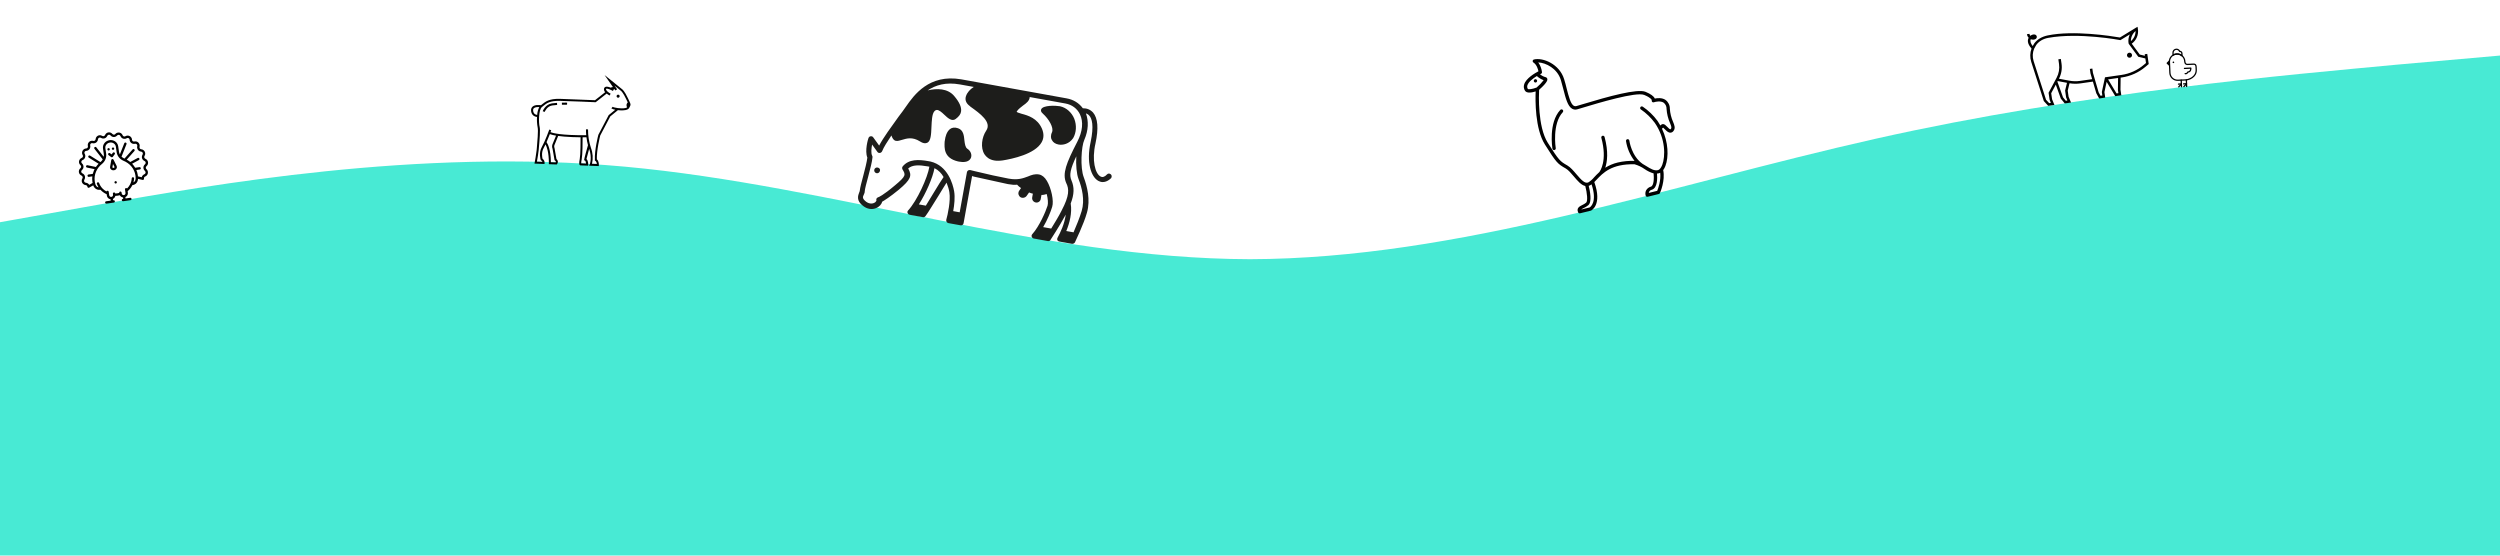
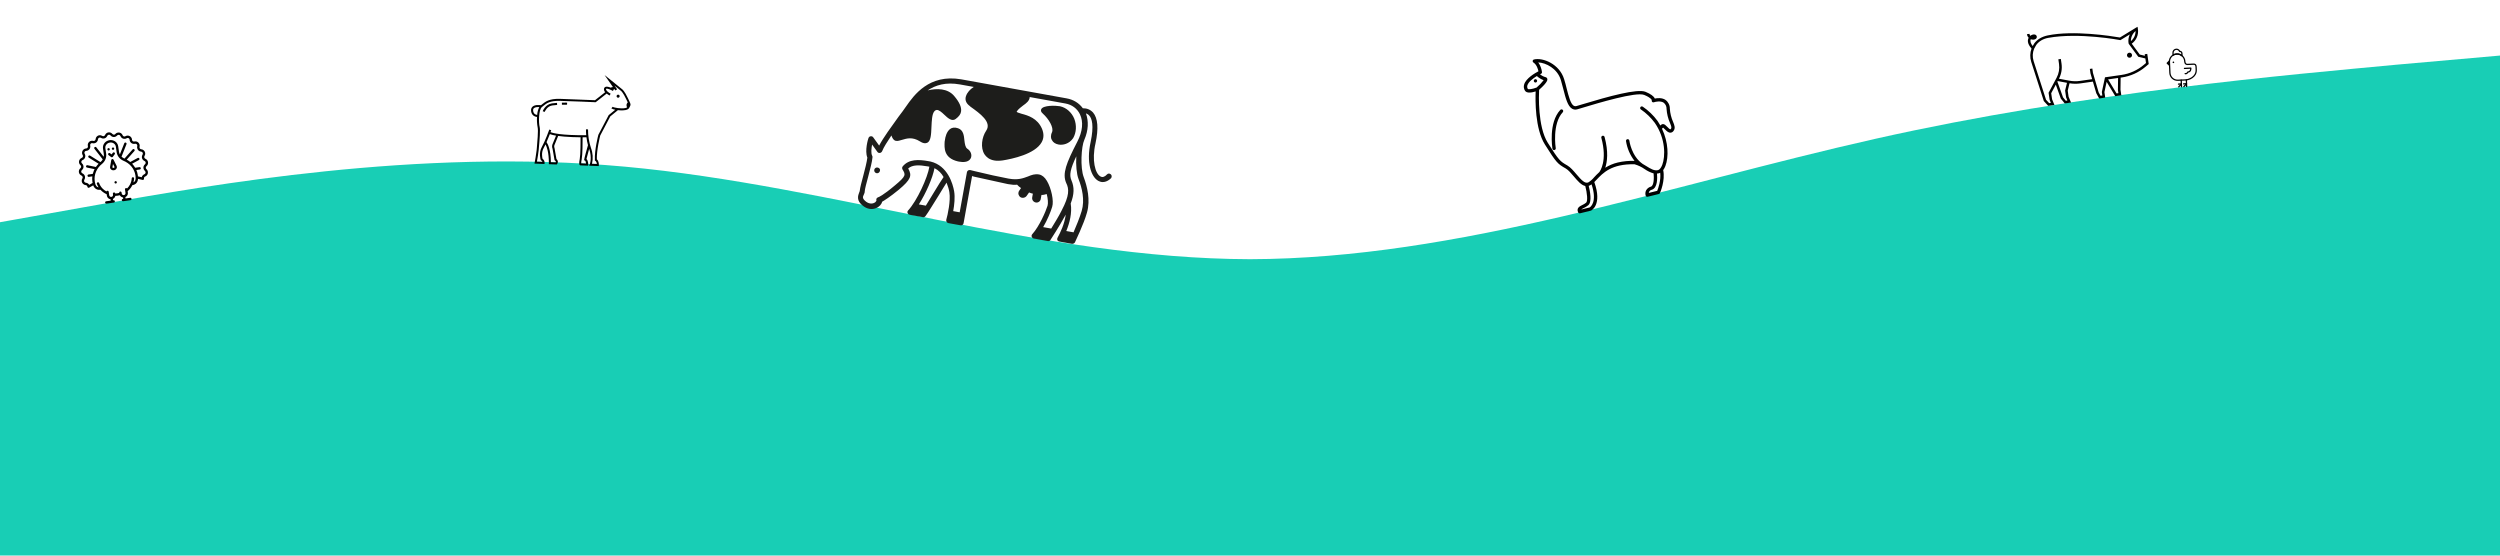
<svg xmlns="http://www.w3.org/2000/svg" style="background: white;" width="100%" height="100%" viewBox="0 0 1440 320" fill-rule="evenodd" stroke-miterlimit="10">
  <style>.B{fill-rule:nonzero}.C{stroke-linejoin:round}</style>
  <g class="B">
-     <path d="M0 128l60-10.7C120 107 240 85 360 96s240 53 360 53.3C840 149 960 107 1080 80s240-37 300-42.7l60-5.3v288H0V128z" fill="#48ead4" />
+     <path d="M0 128l60-10.7C120 107 240 85 360 96s240 53 360 53.3C840 149 960 107 1080 80s240-37 300-42.7l60-5.3v288H0V128z" fill="#18CEB5" />
    <path d="M639.804 100.4c-.665-.582-1.587-.595-2.17.07-1.34 1.453-2.643 1.834-3.756 1.17-3.095-1.638-5.085-9.395-2.885-19.016 1.862-8.603 1.394-14.544-1.404-17.823-1.548-1.667-3.557-2.492-5.877-2.45-2.228-3.022-5.418-4.986-9.3-5.686l-.298-.054-60.447-10.918c-18.534-3.194-27.23 9.107-31.807 15.678-1.246 1.778-2.695 3.828-4.293 5.85-4.117 5.73-8.817 12.125-11.172 16.63l-3.45-4.785c-.367-.528-.964-.636-1.44-.568-.624.042-1.003.436-1.26 1.006-.284.72-2.244 7.3-.652 11.287-.31 2.564-1.362 6.69-2.335 10.367s-1.864 6.907-2.038 8.725c-.027.15-.108.597-.338 1.017-.595 1.588-1.934 4.737 2.437 7.838 1.086.813 2.227 1.327 3.42 1.543 2.835.512 5.072-.78 6.2-1.96.583-.665 1.016-1.357 1.15-2.104 1.383-.83 4.324-2.61 9.57-6.902 7.088-5.964 7.79-8.148 5.453-12.27 2.398-2.186 6.387-2.082 11.312-1.193l.896.162c-.957 6.146-7.1 19.678-12.262 25.22-.38.394-.487.99-.27 1.492s.61.88 1.208.99l7.612 1.375c.597.108 1.1-.1 1.505-.653 1.83-2.444 4.74-7.466 7.746-12.164 1.556-2.647 3.263-5.267 4.36-7.072.844 2.156 1.416 4.108 1.62 5.533.806 4.923-.975 13.078-1.786 15.86-.08.447-.012.922.232 1.275s.666.582.964.636l7.015 1.267c.896.162 1.6-.327 1.762-1.223l4.907-27.164.868.31 19.567 4.305.447.08c1.94.35 3.61.498 5.033.292.64.732 1.304 1.315 2.268 1.95l-1.043 1.507c-.406.543-.54 1.3-.5 1.914.2.65.53 1.328 1.073 1.735 1.086.812 2.836.512 3.65-.574l1.45-2.05c.72.284 1.438.568 2.185.703l-.378 2.09c-.108.597-.04 1.072.18 1.573.34.678 1.005 1.26 1.9 1.423a2.48 2.48 0 0 0 2.874-2.256l.377-2.09c1.072.04 2.048-.247 3.024-.533.736 2.753.875 5.398.483 6.715-1.095 3.5-4.775 11.93-8.826 16.438-.38.394-.487.99-.27 1.492s.61.88 1.208.99l8.06 1.456c.597.108 1.248-.083 1.505-.653.027-.15 4.862-7.3 8.8-14.593-.645 5.278-3.108 10.38-4.72 13.327-.23.42-.31.868-.094 1.37s.64.732 1.087.812l7.313 1.32c.597.108 1.275-.232 1.68-.775.284-.72 5.156-10.628 6.966-17.236 2.094-7.328.105-15.085-1.868-20.373-2.096-5.465-1.432-17.674.34-21.515 2.368-5.43 2.565-10.788.905-15.25.72.284 1.29.54 1.928 1.273 1.548 1.667 2.814 5.748.8 15.246-2.577 11.7.227 20.077 4.435 22.378.57.257 1.14.515 1.588.595 1.94.35 3.92-.37 5.8-2.2.433-.693.446-1.615-.22-2.198zm-101.702 10.143l-4.82 7.915-4.03-.728c4.076-6.354 8.013-15.352 9.01-20.874 2.402 1.204 4.073 3.047 5.242 5.108-1.246 1.778-3.21 4.968-5.403 8.58zm73.443 10.645c-1.922 3.814-4.292 7.548-6.052 10.466l-4.627-.835c2.45-4.18 4.385-8.918 5.196-11.7 1.067-3.352-.528-10.73-3.016-14.878-1.29-2.236-2.92-3.455-4.562-3.752-2.388-.43-4.368.3-6.374 1.16-2.807 1.035-5.8 2.19-11.014 1.248l-.448-.08c-4.627-.836-12.185-2.51-19.417-4.278l-2.36-.58c-.448-.08-.923-.013-1.275.232s-.583.665-.636.964l-4.18 23.134-3.73-.674c.647-3.582 1.13-7.965.53-11.464-.765-4.3-3.666-14.687-13.558-17.1l-1.194-.216c-5.672-1.024-11.33-1.275-14.878 3.015-.406.543-.365 1.167-.147 1.67 1.903 3.118 2.242 3.796-4.3 9.243-6.91 5.84-9.57 6.903-9.718 6.876-.827.313-1.26 1.005-.948 1.832-.027.15-.257.57-.636.964-1.437 1.128-3.43 1.076-5.21-.17-2.444-1.83-2.106-2.847-1.39-4.258.257-.57.514-1.14.5-1.914.12-1.52 1.01-4.75 1.957-8.277 1.053-4.125 2.3-8.522 2.497-11.262.053-.3-.042-.624-.164-.8-.802-1.532-.466-4.246-.062-6.485l3.084 4.256c.367.53.815.6 1.44.57.475-.07 1.003-.436 1.26-1.006.88-2.307 2.992-5.47 5.335-9.054.503 1.478 1.115 2.36 1.807 2.792.272.203.57.257.87.31 1.044.19 2.197-.22 3.5-.6 2.604-.762 5.885-1.865 10.31.938 1.656 1.07 3 1.312 4.18.755 2.033-1.02 2.233-4.683 2.4-8.97.173-3.513.277-7.502 1.645-9.104.406-.543.908-.76 1.383-.83 1.247-.083 2.85 1.285 4.425 2.803 1.97 1.897 4.36 4.024 6.5 2.407 1.965-1.495 2.98-2.852 3.128-4.52.255-2.266-.928-5.1-3.85-8.556-3.776-4.69-10.26-4.627-15.414-3.4 4.554-3.03 10.44-4.896 18.648-3.413l7.91 1.43c-2.088 1.318-3.808 3.165-4.51 5.35s.167 4.19 2.217 5.64l.394.38c5.458 3.914 12.423 8.87 9.064 13.812-2.518 3.707-3.474 9.853-.933 13.703.978 1.41 2.554 2.927 5.54 3.466 1.343.243 3.04.24 4.937-.033 5.398-.874 18.527-3.59 22.385-10.444 1.354-2.376 1.364-4.994.18-7.828-2.612-6.02-8.026-7.614-11.704-8.587-1.167-.365-2.632-.783-2.877-1.136 0 0 .027-.15.23-.42.84-1.235 2.25-2.213 3.5-3.22 1.762-1.223 3.727-2.717 3.806-4.86l20.597 3.72c3.73.674 6.718 2.908 8.296 6.122 2.134 4.392 1.585 9.995-1.488 15.914-6.402 12.406-8.7 18.3-6.43 23.652 1.82 3.565 1.894 7.43-2.56 15.874zm9.72-17.972c1.904 4.814 3.703 11.92 1.77 18.352-1.15 3.8-3.1 8.686-4.68 12.255l-4.18-.754c1.908-4.588 3.407-10.328 2.56-15.875 2.043-5.334 2.147-9.322.405-13.335-1.305-3-.685-6.443 2.806-13.827-.293 5.033.16 10.2 1.318 13.184zm-115.762-6.73c-.896-.162-1.777.45-1.94 1.345s.45 1.776 1.345 1.938 1.777-.45 1.94-1.345c.31-.87-.3-1.75-1.345-1.938zm51.6-10.872c-1.086-.813-1.36-2.712-1.606-4.76-.26-2.82-.618-5.968-3.67-6.982-1.886-.65-3.46-.47-4.72.535-1.816 1.52-2.627 4.303-2.882 6.57l-.108.597c-.172 3.514-.626 9.442 7.65 11.4l.746.134c4.925.9 6.225-1.187 6.685-2.03.8-1.86-.018-4.164-2.095-5.464zm61.676-17.218c-1.497-3.66-4.552-6.37-8.107-7.167l-.3-.054c-2.238-.404-9.59-.654-10.646 1.776-.257.57-.27 1.492.94 2.48 3.45 3.09 6.398 8.09 5.316 10.67-1 2.13-.674 3.73-.062 4.612.68 1.356 2.064 2.223 3.855 2.546 2.388.432 6.064-.292 8.38-3.726 1.814-3.218 2.094-7.328.625-11.138z" fill="#1d1d1b" />
    <path d="M307.174 66.495c.612.5 1.36.8 2.148.867a24.17 24.17 0 0 0 .359 5.98c.452 1.715-.197 8.765-.454 11.774l-.124 1.375c-.12 1.616-1.096 7.032-1.102 7.032l-.145.708 5.793.223.022-.59a2.57 2.57 0 0 0-1.147-2.367c-.21-.792-.818-3.704.637-6.272.34-.576.7-1.305 1.053-2.07.725 1.36 1.952 4.58 1.94 10.823l-.023.588 4.545.175.185-.21a2.09 2.09 0 0 0 .471-1.514 2.17 2.17 0 0 0-.818-1.417c-.28-1.75-1.058-6.037-1.098-6.233l.004-.106-.055-.096c-.236-.647-.185-1.364.14-1.97l2-4.893c1.988.277 4.696.53 8.263.667 1.406.054 2.955.1 4.648.108.004 2.193-.01 10.022-.482 12.498s-.308 3.107-.06 3.417a.68.68 0 0 0 .502.267l4.415.17.023-.59c.017-.44-.018-2.44-1.02-3.228.2-.918.854-3.352 1.565-5.9 1.803 5.24.363 8.946.35 8.98l-.383.752 5.587.215.023-.59c.003-.094.133-2.223-1.152-3.3-.16-5.312 1.755-12.956 1.956-13.733l5.77-10.98 4.4-3.6c.51.06 1.04.105 1.558.125a12.1 12.1 0 0 0 2.955-.199c1.035-.23 1.712-.66 2.013-1.272.134-.272.248-.486.344-.665.636-1.208.534-1.465-.427-3.46l-.677-1.423c-1.884-4.034-3.143-5.02-3.258-5.1l-10.17-8.228 4.8 6.907c-.442.025-.872.15-1.258.364-1.027-.423-2.24-.77-3.03-.47-.39.14-.694.457-.817.853a2.31 2.31 0 0 0 .646 2.212l-5.868 4.62-20.233-.78c-6.256-.135-8.3 1.6-10.318 3.21l-.565.455c-.885-.134-3.475-.4-4.855.827-.627.572-.945 1.41-.853 2.255.012 1.076.47 2.1 1.265 2.826zm11.212 16.25c-.464.917-.505 1.993-.113 2.943l1.144 6.57.195.143a1.18 1.18 0 0 1 .56.747.79.79 0 0 1-.062.404l-2.803-.108c-.045-7.39-1.826-10.6-2.502-11.557.717-1.624 1.396-3.33 1.9-4.644a18.72 18.72 0 0 0 3.58.887l-1.9 4.614zm18.533 9.73c.326.1.555.9.64 1.728l-2.79-.107c.01-.77.104-1.54.283-2.29.52-2.603.533-10.468.525-12.72l2.217-.003c.188 1.533.48 3.05.875 4.544-.553 1.953-2.138 7.582-2.165 8.276l-.017.454.432.117zM312.123 61.68c.267-.208.53-.422.79-.636 1.93-1.582 3.756-3.074 9.547-2.95 6.71.14 20.286.78 20.42.787l.218.008 6.342-4.99c.538.428 1.116.804 1.725 1.122l.548-1.046c-1.214-.637-2.873-1.944-2.624-2.748a.16.16 0 0 1 .116-.12c.677-.257 2.683.616 3.83 1.286l.594-1.015-.133-.076a2.75 2.75 0 0 1 .468.083l.503.72.97-.676-1.492-2.14 3.813 3.095s1.143.928 2.915 4.67c.266.6.497 1.045.682 1.435l.23.48c-.37.362-.618.83-.706 1.34a2.27 2.27 0 0 0 .331 1.516 2.57 2.57 0 0 1-1.007.415c-2.456.554-6.73-.26-7.324-.73l-.737.92c.686.407 1.445.675 2.234.788l-3.77 3.09-5.917 11.28-.046.122c-.1.35-2.256 8.662-2 14.42l-.012.306.26.163c.54.46.858 1.125.88 1.832l-2.78-.107c.703-3.017.5-6.176-.588-9.078-1.15-3.453-1.725-7.073-1.698-10.713l-1.177-.045c-.022 1.135.022 2.27.134 3.4-14.578.104-19.278-1.244-20.567-1.76l.408-1.104-1.1-.403c-.003.07-2.474 6.82-4.29 10.005-1.967 3.462-.728 7.277-.676 7.438l.09.25.238.104a1.25 1.25 0 0 1 .67.804l-3.173-.122c.27-1.517.9-5.172 1-6.512.01-.27.064-.74.123-1.357.467-5.076.882-10.496.434-12.188-.556-2.096-.653-9.835 1.31-11.37zm-4.587.62c.695-.616 2.06-.687 3.095-.623a11.39 11.39 0 0 0-1.217 4.522c-.537-.046-1.05-.25-1.47-.587-.552-.524-.863-1.254-.86-2.014a1.49 1.49 0 0 1 .451-1.298z" />
  </g>
  <path d="M356.068 54.524c.487.02.868.43.85.917s-.43.868-.917.85-.868-.43-.85-.917.43-.868.917-.85z" />
  <path d="M318.055 60.74l2.853-.303-.078-1.182-2.96.3c-3.838.6-5.2 4.362-5.262 4.514l1.1.4c.065-.01 1.228-3.242 4.336-3.73zm8.565-.435l.046-1.178s-1.313-.05-3.026.02l.032 1.18 2.948-.022z" class="B" />
  <path d="M884.197 45.638c.518-.127 1.04.2 1.168.707s-.2 1.04-.707 1.168-1.04-.2-1.167-.707.19-1.04.706-1.168z" />
  <path d="M958.946 74.436c.932.963 1.993 2.044 3.252 1.993a2.24 2.24 0 0 0 1.656-.904c1.338-1.63.65-3.34-.152-5.3a22.18 22.18 0 0 1-1.87-7.61 6.15 6.15 0 0 0-2.507-5.067c-2.024-1.36-4.688-1.084-6.155-.783-.568-1.34-2.367-2.638-5.344-3.874-4.7-1.937-21.055 2.552-36.454 7.212l-3.363.995a1.86 1.86 0 0 1-1.485-.141c-1.843-1.068-2.965-5.432-4.152-10.06-.43-1.753-.875-3.56-1.447-5.32C898.277 36.9 888.72 33 883.557 34.26a.97.97 0 0 0-.713 1.17c.06.24.2.45.418.583 1.9 1.225 2.632 3.835 2.882 5.055-1.886.98-7.168 3.988-8.228 7.557-.4 1.224-.2 2.56.486 3.637 1.028 1.635 4.035 1.055 6.137.4-.207 5.02-.4 21.5 5.328 30.568 6.645 10.54 7.277 11.13 11.98 13.8 1.55.9 3.16 2.8 4.7 4.615 2.097 2.466 4.205 4.98 6.576 5.5 1.063 4.04 1.543 8.703.475 9.612a10.47 10.47 0 0 1-2.25 1.357c-1.445.713-3.43 1.688-2.36 4.187a.97.97 0 0 0 1.131.557l6.288-1.545c.276-.128 6.6-3.262 1.918-16.45.407-.408.788-.84 1.25-1.3 3.675-3.885 8.65-9.272 21.95-8.933a19.38 19.38 0 0 1 5.797 2.768 17.86 17.86 0 0 0 5.154 2.489c.268 2.627.2 7.076-1.564 7.63-1.17.302-2.167 1.072-2.756 2.128a4.19 4.19 0 0 0-.246 3.041.97.97 0 0 0 1.152.641l6.437-1.582c.306-.086.55-.317.653-.618.137-.292 3.127-7.088 1.847-13.143.536-.742.968-1.554 1.285-2.412 1.964-5.193 1.723-13.65-1.98-21.435l.64-.634a10.32 10.32 0 0 1 .99.95zm-78.9-23.204c-.396-.6-.498-1.366-.277-2.058.593-1.994 3.253-4.03 5.456-5.376 1.135 1.042 2.46 1.853 3.906 2.4a27.84 27.84 0 0 1-4.057 4.236c-2.365.9-4.725 1.192-5.028.8zm35.6 68.26l-4.873 1.197a5.72 5.72 0 0 1 1.448-.862 12.25 12.25 0 0 0 2.637-1.642c2.26-1.917.94-8.3.243-11.14a4.5 4.5 0 0 0 .68-.266 6.51 6.51 0 0 0 .966-.595c3.38 10.15-.575 12.98-1.1 13.308zm38.917-9.566l-4.882 1.2a2.26 2.26 0 0 1 1.821-1.849c3.273-1.033 3.163-6.74 2.932-9.296a6.37 6.37 0 0 0 1.072-.164 3.51 3.51 0 0 0 .778-.31c.507 4.367-1.154 9-1.72 10.42zm1.813-37.62c-.502-.9-1.053-1.804-1.654-2.684a35.06 35.06 0 0 0-8.549-8.222.97.97 0 0 0-1.441 1.054c.06.248.217.46.435.594 3.073 2.112 5.775 4.718 7.997 7.713 6.378 9.213 6.076 19.463 4.32 24.128-.65 1.72-1.56 2.877-2.42 3.1-2.183.536-4.28-.757-6.708-2.267l-2.178-1.302c-6.5-4.487-7.657-13.322-7.67-13.418a.91.91 0 0 0-.02-.114.98.98 0 0 0-1.176-.712c-.476.117-.792.576-.733 1.062.636 4.166 2.325 8.102 4.907 11.433a36.74 36.74 0 0 0-9.658.934c-2.55.6-4.983 1.63-7.208 3.014 1.15-3.404 1.924-9.15-.38-17.714a.97.97 0 0 0-1.167-.707.97.97 0 0 0-.707 1.168c3.624 13.368-.804 19.326-1.192 19.8-1.156 1.04-2.126 2.062-2.982 2.988-.926 1.13-2.03 2.103-3.267 2.88-1.923.95-3.992-1.244-6.914-4.68-1.663-1.956-3.382-3.978-5.213-5.04-4.285-2.474-4.726-2.733-11.304-13.12-5.84-9.286-5.123-27.637-4.967-30.478 5.198-4.606 4.838-5.9 4.713-6.335a1.36 1.36 0 0 0-1.143-.971c-1.124-.313-2.163-.876-3.038-1.648l.58-.262a.97.97 0 0 0 .545-.979 12.27 12.27 0 0 0-2.157-5.58c4.345.214 11 3.437 13.042 10.2.525 1.73.983 3.515 1.42 5.246 1.34 5.245 2.503 9.78 5.05 11.25.902.518 1.98.638 2.974.332.693-.17 1.853-.545 3.397-1.014 8.326-2.513 30.47-9.208 35.158-7.27 3.996 1.66 4.32 2.823 4.35 2.985-.116.325-.05.688.174.95a.97.97 0 0 0 1.064.285c.973-.33 3.86-.95 5.625.247 1.088.857 1.703 2.184 1.653 3.568a24.18 24.18 0 0 0 2.017 8.209c.795 1.98 1.008 2.684.45 3.367 0 0-.162.2-.25.2-.402.02-1.27-.88-1.8-1.418-.84-.867-1.567-1.603-2.465-1.62-.4-.005-.806.16-1.1.457l-.43.393zm-57.658-8.99c-6.875 7.443-4.596 21.73-4.516 22.335a.97.97 0 0 0 1.108.791l.075-.02a.97.97 0 0 0 .725-1.092c-.034-.14-2.2-13.965 4.06-20.722a.98.98 0 0 0 .218-.88c-.127-.517-.658-.838-1.176-.7-.2.047-.362.15-.493.297z" class="B" />
  <path d="M66.52 104.34c.375-.054.723.207.777.584s-.205.726-.58.78-.723-.207-.777-.584.205-.726.58-.78zM65 84.947a.69.69 0 0 1 .777.584.69.69 0 0 1-.58.781.69.69 0 0 1-.777-.585.69.69 0 0 1 .58-.78zm-2.548.37a.69.69 0 0 1 .777.584.69.69 0 0 1-.579.781.69.69 0 0 1-.778-.584.69.69 0 0 1 .58-.781z" />
  <path d="M65.94 87.874c.302.227.365.66.14.965l-1.1 1.482a.68.68 0 0 1-.455.27c-.175.024-.357-.016-.508-.13l-1.475-1.1a.69.69 0 0 1-.14-.965.68.68 0 0 1 .959-.139l.93.7.694-.935a.68.68 0 0 1 .958-.138zm1.216 7.633c.08.162.132.332.157.507a1.65 1.65 0 0 1-.072.778c-.083.25-.224.477-.4.672a2.1 2.1 0 0 1-1.22.62c-.45.064-.925-.006-1.346-.248a1.85 1.85 0 0 1-.583-.529 1.66 1.66 0 0 1-.29-.725 1.69 1.69 0 0 1 .007-.531l.695-3.903a.68.68 0 0 1 .576-.56c.292-.042.576.107.7.373l1.775 3.546zm-1.198.703a.3.3 0 0 0-.027-.085l-.848-1.697-.332 1.867a.25.25 0 0 0-.003.09.28.28 0 0 0 .052.125c.03.045.078.1.145.13a.74.74 0 0 0 .47.08c.174-.025.33-.104.427-.2.055-.057.086-.114.103-.165s.02-.093.014-.135zM51.37 108.077a.69.69 0 0 1-.24.082l-.07.006a.44.44 0 0 1-.073-.001l-.06-.007a.26.26 0 0 1-.05-.01l-.046-.013a.25.25 0 0 1-.046-.016c-.018-.006-.035-.013-.05-.02l-.058-.032a.66.66 0 0 1-.186-.168c-.01-.012-.018-.023-.025-.037a.44.44 0 0 1-.03-.045.68.68 0 0 1-.081-.24 1.13 1.13 0 0 0-.333-.649 1.09 1.09 0 0 0-.68-.307 2.45 2.45 0 0 1-1.538-.704c-.392-.387-.647-.9-.726-1.438a2.45 2.45 0 0 1 .027-.865 2.5 2.5 0 0 1 .348-.843 1.11 1.11 0 0 0 .167-.767 1.13 1.13 0 0 0-.217-.52c-.115-.15-.265-.274-.457-.354a2.48 2.48 0 0 1-1.035-.806 2.49 2.49 0 0 1-.47-1.145 2.5 2.5 0 0 1 .127-1.232 2.48 2.48 0 0 1 .763-1.065 1.15 1.15 0 0 0 .341-.473 1.14 1.14 0 0 0 .059-.559c-.04-.258-.16-.497-.378-.686v-.002a2.6 2.6 0 0 1-.573-.7 2.39 2.39 0 0 1-.27-.822 2.53 2.53 0 0 1 .288-1.585c.133-.24.3-.462.523-.653s.465-.346.752-.455a1.1 1.1 0 0 0 .565-.488c.122-.216.172-.47.136-.718a1.12 1.12 0 0 0-.153-.419v-.002a2.51 2.51 0 0 1-.344-.948 2.5 2.5 0 0 1 .213-1.417 2.48 2.48 0 0 1 .938-1.066 2.41 2.41 0 0 1 .943-.342l.23-.024.003.001.1-.01c.302-.044.555-.206.727-.437a1.11 1.11 0 0 0 .208-.827l-.017-.103-.045-.23a2.48 2.48 0 0 1 .061-1.008c.084-.317.23-.608.425-.86a2.47 2.47 0 0 1 1.612-.954 2.44 2.44 0 0 1 .997.062c.155.04.302.047.446.026a1.12 1.12 0 0 0 .645-.334c.17-.18.282-.4.302-.683.048-.613.312-1.153.696-1.545a2.49 2.49 0 0 1 1.428-.727c.278-.04.57-.035.86.028s.574.18.838.35h0a1.09 1.09 0 0 0 .762.172c.187-.027.365-.102.517-.216a1.12 1.12 0 0 0 .352-.461l.001-.003a2.47 2.47 0 0 1 .797-1.036 2.48 2.48 0 0 1 1.137-.474 2.47 2.47 0 0 1 1.225.133c.397.147.767.406 1.058.768.133.164.293.274.468.342a1.1 1.1 0 0 0 .557.062c.257-.038.495-.16.683-.38a2.45 2.45 0 0 1 .704-.573 2.4 2.4 0 0 1 .817-.272 2.49 2.49 0 0 1 1.575.293 2.47 2.47 0 0 1 1.105 1.284h.002c.097.256.268.445.482.568s.468.173.714.137a1.1 1.1 0 0 0 .423-.153 2.46 2.46 0 0 1 2.344-.126c.43.204.8.527 1.06.947a2.51 2.51 0 0 1 .344.95l.022.232.001.006a.95.95 0 0 0 .008.098 1.11 1.11 0 0 0 1.259.946c.034-.005.07-.01.103-.02l-.005.002.23-.046a2.45 2.45 0 0 1 1.002.062 2.53 2.53 0 0 1 1.746 3.059c-.04.154-.047.305-.026.448a1.13 1.13 0 0 0 .333.65c.178.17.4.283.68.307a2.45 2.45 0 0 1 1.534.703c.39.388.647.9.726 1.437a2.45 2.45 0 0 1-.027.865 2.48 2.48 0 0 1-.346.844l.001-.001a1.11 1.11 0 0 0-.169.768 1.14 1.14 0 0 0 .216.518 1.11 1.11 0 0 0 .46.358v-.002a2.5 2.5 0 0 1 1.035.806 2.52 2.52 0 0 1 .344 2.377 2.48 2.48 0 0 1-.764 1.066 1.11 1.11 0 0 0-.34.47 1.15 1.15 0 0 0-.059.56 1.11 1.11 0 0 0 .379.689c.24.207.43.447.57.708s.23.54.27.822a2.52 2.52 0 0 1-.288 1.586 2.43 2.43 0 0 1-.52.654c-.215.2-.468.346-.752.456a1.09 1.09 0 0 0-.565.487 1.14 1.14 0 0 0-.136.718c.055.376-.203.725-.576.78l-.002.001a.7.7 0 0 1-.253-.011l-2.62-.612c.001.053-.003.107-.006.16v.028c-.047.504-.168.962-.35 1.362a3.58 3.58 0 0 1-.702 1.029 3.4 3.4 0 0 1-1.923.984l-.244.03-.208.403c-.63 1.175-1.5 2.23-2.524 3.1l.115.793a2.5 2.5 0 0 1-.464 1.847 2.46 2.46 0 0 1-.964.779l.112.776 2.647-.384c.376-.054.723.207.778.585s-.205.726-.58.78l-4.233.614a.69.69 0 0 1-.776-.585c-.056-.375.203-.726.578-.78l.23-.033-.112-.774a2.45 2.45 0 0 1-1.145-.474 2.49 2.49 0 0 1-.695-.808c-.42.1-.848.195-1.285.26s-.873.102-1.306.115c-.074.357-.225.7-.437.974-.246.332-.577.603-.964.778l.112.776.232-.034a.69.69 0 0 1 .778.585.69.69 0 0 1-.58.78l-4.235.614a.69.69 0 0 1-.776-.584c-.055-.378.205-.727.578-.78l2.65-.384-.113-.776a2.45 2.45 0 0 1-1.144-.473c-.508-.38-.872-.96-.97-1.64l-.115-.794a10.73 10.73 0 0 1-3.302-2.264l-.316-.33-.245.044c-.506.073-1.053.028-1.6-.16a3.5 3.5 0 0 1-1.494-1.026 4.22 4.22 0 0 1-.722-1.207l-.01-.027-.053-.152-2.34 1.33zm3.865-11.894c.454-.666.975-1.3 1.552-1.866L51.152 90.8c-.32-.2-.42-.625-.223-.948a.68.68 0 0 1 .943-.223l5.983 3.732.082-.065c.506-.425.927-.927 1.243-1.482l-4.774-6.095c-.234-.3-.184-.733.112-.968a.68.68 0 0 1 .962.116l4.262 5.44a4.82 4.82 0 0 0 .04-1.628l-.458-3.16a4 4 0 0 1 .117-1.682c.152-.534.414-1.026.757-1.457.687-.86 1.712-1.47 2.905-1.644 1.8-.258 3.495.53 4.392 1.935.297.467.504 1.004.587 1.58l.458 3.16a4.84 4.84 0 0 0 .497 1.543l2.547-6.434a.68.68 0 0 1 .889-.384.69.69 0 0 1 .384.896l-2.854 7.2a5.5 5.5 0 0 0 1.613 1.072l.096.04 4.68-5.276a.68.68 0 0 1 .966-.054.69.69 0 0 1 .056.973l-4.406 4.968a12.91 12.91 0 0 1 2.021 1.35l4.297-2.32a.68.68 0 0 1 .927.283.69.69 0 0 1-.277.933l-3.872 2.1.664.74a13.25 13.25 0 0 1 1.108 1.582v.001l2.44-.36c.374-.056.723.205.778.582a.69.69 0 0 1-.577.782l-1.983.292a11.75 11.75 0 0 1 .839 2.974l.08.697 2.175.5c.053-.225.138-.442.253-.644a2.42 2.42 0 0 1 .522-.644c.213-.187.46-.34.74-.448a1.09 1.09 0 0 0 .57-.493c.122-.215.165-.474.13-.72a1.12 1.12 0 0 0-.12-.362 1.14 1.14 0 0 0-.259-.32 2.5 2.5 0 0 1-.843-1.53c-.06-.423-.017-.85.132-1.25a2.48 2.48 0 0 1 .758-1.057 1.09 1.09 0 0 0 .343-.474 1.14 1.14 0 0 0 .056-.553 1.15 1.15 0 0 0-.21-.515 1.08 1.08 0 0 0-.463-.357c-.422-.178-.77-.46-1.027-.8s-.42-.74-.48-1.154a2.49 2.49 0 0 1 .373-1.713v-.001c.08-.126.13-.25.157-.38s.03-.255.01-.382a1.16 1.16 0 0 0-.329-.651 1.07 1.07 0 0 0-.684-.31 2.48 2.48 0 0 1-1.52-.689 2.56 2.56 0 0 1-.742-1.448 2.52 2.52 0 0 1 .058-1c.042-.16.05-.31.03-.45-.03-.215-.13-.418-.272-.58s-.333-.283-.54-.34c-.14-.04-.286-.05-.443-.028l-.108.02-.222.044a2.47 2.47 0 0 1-1.838-.474 2.5 2.5 0 0 1-.974-1.641l-.022-.232-.01-.104c-.024-.16-.076-.298-.152-.42a1.15 1.15 0 0 0-.291-.316c-.235-.17-.53-.25-.815-.208a1.04 1.04 0 0 0-.42.156l-.002.002a2.51 2.51 0 0 1-.935.337 2.46 2.46 0 0 1-1.588-.305 2.48 2.48 0 0 1-1.085-1.27 1.1 1.1 0 0 0-.493-.575 1.14 1.14 0 0 0-.713-.132 1.1 1.1 0 0 0-.361.118c-.114.063-.22.146-.316.26a2.48 2.48 0 0 1-1.526.845c-.415.06-.84.014-1.236-.136a2.49 2.49 0 0 1-1.051-.764 1.07 1.07 0 0 0-.47-.345 1.13 1.13 0 0 0-.55-.06c-.185.026-.363.1-.512.212a1.12 1.12 0 0 0-.356.466c-.174.423-.453.775-.792 1.03s-.732.42-1.145.48a2.47 2.47 0 0 1-1.703-.377c-.125-.083-.25-.132-.377-.16s-.254-.03-.38-.012a1.14 1.14 0 0 0-.648.329c-.17.178-.283.404-.308.7a2.49 2.49 0 0 1-.679 1.528 2.47 2.47 0 0 1-1.436.743c-.323.047-.66.03-.992-.058h-.003a1.1 1.1 0 0 0-.448-.029c-.215.03-.416.128-.576.273a1.18 1.18 0 0 0-.34.54 1.15 1.15 0 0 0-.024.448.87.87 0 0 0 .021.104l.001.002.04.225a2.51 2.51 0 0 1-.465 1.849c-.378.5-.955.88-1.63.976a2.28 2.28 0 0 1-.231.022l-.103.01a1.08 1.08 0 0 0-.419.151 1.09 1.09 0 0 0-.312.294c-.17.233-.248.532-.205.82a1.08 1.08 0 0 0 .154.423 2.51 2.51 0 0 1 .341.946 2.52 2.52 0 0 1-.3 1.598 2.46 2.46 0 0 1-.523.644c-.213.185-.46.34-.74.447a1.08 1.08 0 0 0-.571.494 1.15 1.15 0 0 0-.13.716 1.16 1.16 0 0 0 .12.363 1.12 1.12 0 0 0 .257.319 2.49 2.49 0 0 1 .844 1.538 2.54 2.54 0 0 1-.132 1.244c-.148.4-.404.766-.757 1.057a1.08 1.08 0 0 0-.343.473c-.065.176-.084.367-.057.554a1.12 1.12 0 0 0 .212.514c.112.148.26.274.463.357a2.47 2.47 0 0 1 1.025.8 2.51 2.51 0 0 1 .48 1.154 2.48 2.48 0 0 1-.373 1.713 1.14 1.14 0 0 0-.156.38 1.11 1.11 0 0 0-.012.381 1.15 1.15 0 0 0 .33.652c.177.172.4.288.687.312.594.048 1.126.306 1.52.687a2.57 2.57 0 0 1 .426.546l1.945-1.107-.12-.688a11.73 11.73 0 0 1-.039-3.09l-2 .283a.69.69 0 0 1-.776-.586c-.056-.378.206-.726.582-.78l2.447-.35c.156-.627.36-1.24.612-1.83l.427-.897-4.366-.92a.69.69 0 0 1-.533-.815.68.68 0 0 1 .8-.535l4.84 1.02zm22.88 6.893c.03-.654.001-1.316-.096-1.984a10.43 10.43 0 0 0-2.304-5.172c-1.2-1.452-2.804-2.607-4.62-3.332-1.017-.437-1.9-1.1-2.592-1.96s-1.154-1.88-1.32-3.02l-.458-3.16a2.6 2.6 0 0 0-.385-1.034c-.197-.31-.455-.576-.765-.792-.62-.43-1.424-.644-2.276-.52-1.276.183-2.242 1.067-2.544 2.12-.1.352-.13.722-.076 1.1l.458 3.16c.166 1.142.007 2.266-.407 3.272a6.74 6.74 0 0 1-1.934 2.615c-1.53 1.2-2.74 2.772-3.48 4.505a10.43 10.43 0 0 0-.74 5.611c.098.675.26 1.327.478 1.95.135.33.296.588.473.8a2.14 2.14 0 0 0 .594.485 2.08 2.08 0 0 0 .687.239 9.76 9.76 0 0 1-1.007-2.05.69.69 0 0 1 .415-.878.68.68 0 0 1 .876.418 8.73 8.73 0 0 0 2.017 3.194 9.4 9.4 0 0 0 2.203 1.642.7.7 0 0 1 .53-.414c.376-.054.722.208.776.585l.293 2.02a1.11 1.11 0 0 0 .434.732 1.13 1.13 0 0 0 .38.186 1.11 1.11 0 0 0 .439.026c.303-.045.555-.206.726-.436a1.11 1.11 0 0 0 .209-.825l-.077-.528c-.055-.38.205-.727.578-.78a.69.69 0 0 1 .776.585l.004.024a10.39 10.39 0 0 0 1.154-.102 9.97 9.97 0 0 0 1.136-.228l-.003-.026c-.055-.38.204-.727.578-.78s.723.206.777.585l.077.528a1.1 1.1 0 0 0 .433.732c.23.172.515.255.82.212a1.08 1.08 0 0 0 .725-.436c.17-.23.252-.518.208-.824l-.293-2.02a.69.69 0 0 1 .58-.781c.245-.035.48.066.627.246.66-.657 1.215-1.398 1.647-2.2a8.88 8.88 0 0 0 .713-1.76 8.43 8.43 0 0 0 .315-1.879c.02-.38.343-.67.72-.65a.69.69 0 0 1 .649.725 9.89 9.89 0 0 1-.383 2.251c.112-.052.22-.117.324-.193a2.15 2.15 0 0 0 .698-.862 2.8 2.8 0 0 0 .23-.909zm1157.245-71.84l.13.897-2.987-.714-4.62-6.272a8.75 8.75 0 0 0 2.84-3.442c.764-1.65.998-3.466.678-5.25l-.184-1.025-.912.53-9.23 5.642c-4.927-.85-26.76-4.278-41.6-1.202-3.386.7-6.088 2.326-7.815 4.702l-.8 1.428c-1.223-1.5-1.625-2.895-1.135-3.94.948.37 2.043.34 2.77-.12.514-.325.773-.846.695-1.393-.082-.57-.477-1.005-1.056-1.17-.807-.23-1.868.085-2.688.746-.25-.304-.4-.696-.48-1.17l-1.442.208c.14.98.546 1.645.978 2.1-.616 1.135-.994 3.24 1.65 6.166a11.88 11.88 0 0 0-.173 7.65l7.256 22.6 2.527 2.757 3.58-.516-1.348-3.3-.504-3.447 2.652-4.954 2.878 8.037 2.276 2.805 3.624-.523-1.4-3.295-.513-3.554 1.032-4.252a20.47 20.47 0 0 0 6.318.072l7.148-1.03 1.956 6.685 1.66 3.04 3.486-.503-.46-3.184 1.278-5.92 4.972 8.268 3.48-.502-.477-3.2.086-6.98.664-.095c5.028-.726 9.736-2.843 13.615-6.122l1.902-1.607-.844-5.85-1.44.2zm-63.696-9.967c-.126.067-.35.12-.62.12.267-.1.497-.132.62-.12zm57.735-.177c-.47 1.016-1.154 1.9-2.005 2.596-.018-1.1.212-2.193.682-3.208a7.32 7.32 0 0 1 2.004-2.596 7.32 7.32 0 0 1-.681 3.208zm-39.895 31.056l.566 3.928.753 1.822-.928.134-1.598-1.97-3.238-9.044.172-.323 5.354 1.007-1.08 4.446zm30.694 1.513l-1.073.154-4.856-8.074 5.736-.827-.085 6.868.278 1.88zm15.9-17.374l-1.284 1.085a25.59 25.59 0 0 1-12.883 5.793l-9.446 1.363-1.828 8.468.288 2-1.048.15-1.072-1.94-3.272-11.186-.366-2.537-1.442.208.374 2.588.962 3.315-6.943 1a19.01 19.01 0 0 1-6.246-.134l-5.936-1.116a14.31 14.31 0 0 0 1.48-8.703l-.387-2.688-1.442.208.387 2.688a12.87 12.87 0 0 1-1.402 7.97l-4.614 8.618.587 4 .722 1.825-.974.14-1.8-1.954-7.158-22.305a10.42 10.42 0 0 1 .298-7.078l1.2-2.155c1.5-2.06 3.883-3.547 6.905-4.097 17.752-3.235 41.606 1.305 41.606 1.305l5.412-3.308a.61.61 0 0 1-.023.044c-.742 1.605-.986 3.374-.702 5.114a.8.8 0 0 0 .202.409l5.392 7.32 4.068.973.375 2.602zm-8.06-4.696c.115.796-.437 1.535-1.234 1.65a1.46 1.46 0 0 1-1.65-1.234c-.115-.797.438-1.535 1.234-1.65s1.535.437 1.65 1.234z" class="B" />
  <path d="M1251.86 35.416c.266-.012.49.194.504.46s-.194.49-.46.504-.492-.195-.504-.46.194-.492.46-.504z" />
  <g fill="none" stroke="#000" stroke-width=".74">
    <path d="M1265.02 40.145c-.042-.925.006.123-.07-1.542s-.972-1.67-1.542-1.645l-3.347.152c-1.665.076-1.624-1.78-1.624-1.78a4.43 4.43 0 1 0-8.853.402l.285 6.267a4.43 4.43 0 0 0 4.627 4.226l4.626-.2c1.407-.064 6.097-1.506 5.898-5.87z" />
    <g stroke-linecap="round" class="C">
      <path d="M1256.37 46.14l.1 2.228-1.665.075" />
      <path d="M1254.97 50.012l1.5-1.644.072 1.572m2.798-3.935l.1 2.228-1.666.076" />
      <path d="M1257.93 49.877l1.502-1.644.07 1.573m-1.252-10.404l3.64-.166s.28 2.12-1.72 2.273c0 0-.352 1.098-1.504.918" />
    </g>
  </g>
  <path d="M1249.54 34.946a.37.37 0 0 0-.396.084l-1.094 1.1c-.07.072-.11.168-.107.268a.37.37 0 0 0 .117.264l1.194 1.12a.37.37 0 0 0 .27.1.36.36 0 0 0 .138-.034.37.37 0 0 0 .215-.353l-.1-2.22a.37.37 0 0 0-.236-.328z" class="B" />
  <path d="M1256.83 32.126l-.064-1.42a1.16 1.16 0 0 0-1.209-1.104c-.026.001-.05.008-.074.01-.307-.762-1.063-1.288-1.93-1.248-1.1.05-1.95.98-1.9 2.08l.06 1.293c.613-.37 1.325-.6 2.09-.634a4.41 4.41 0 0 1 3.028 1.021z" fill="none" stroke="#000" stroke-width=".74" class="C" />
</svg>
